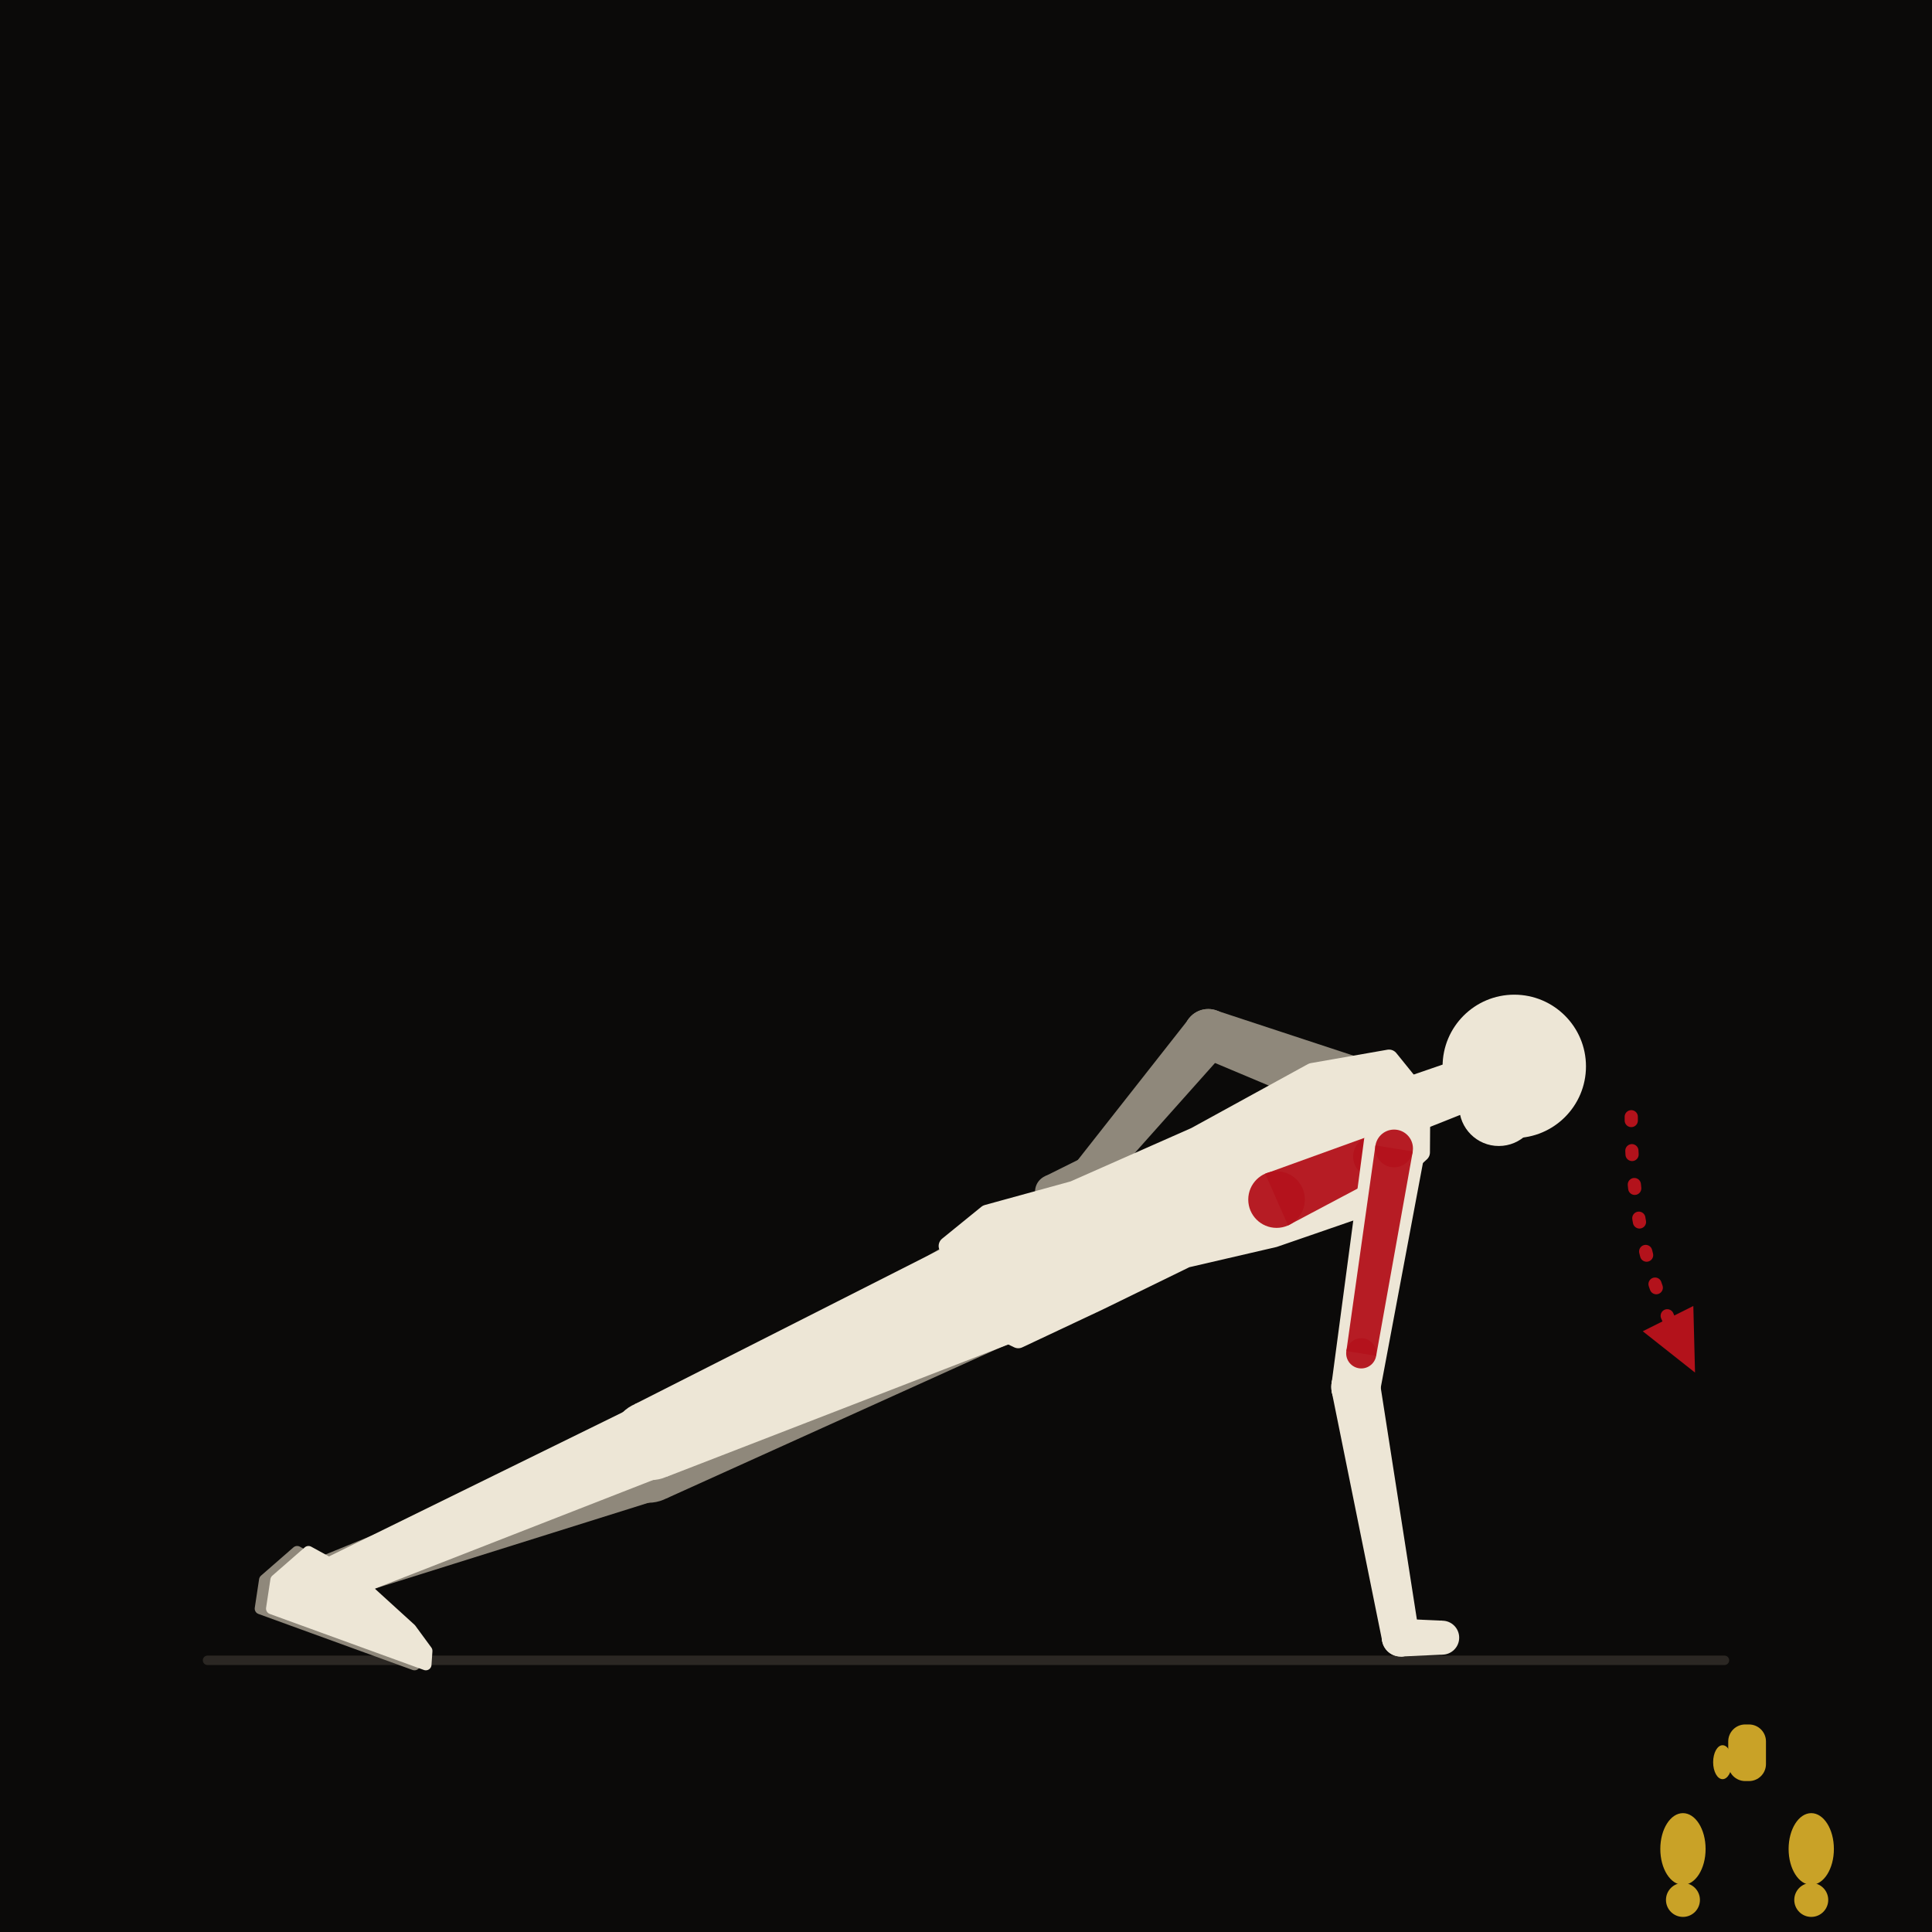
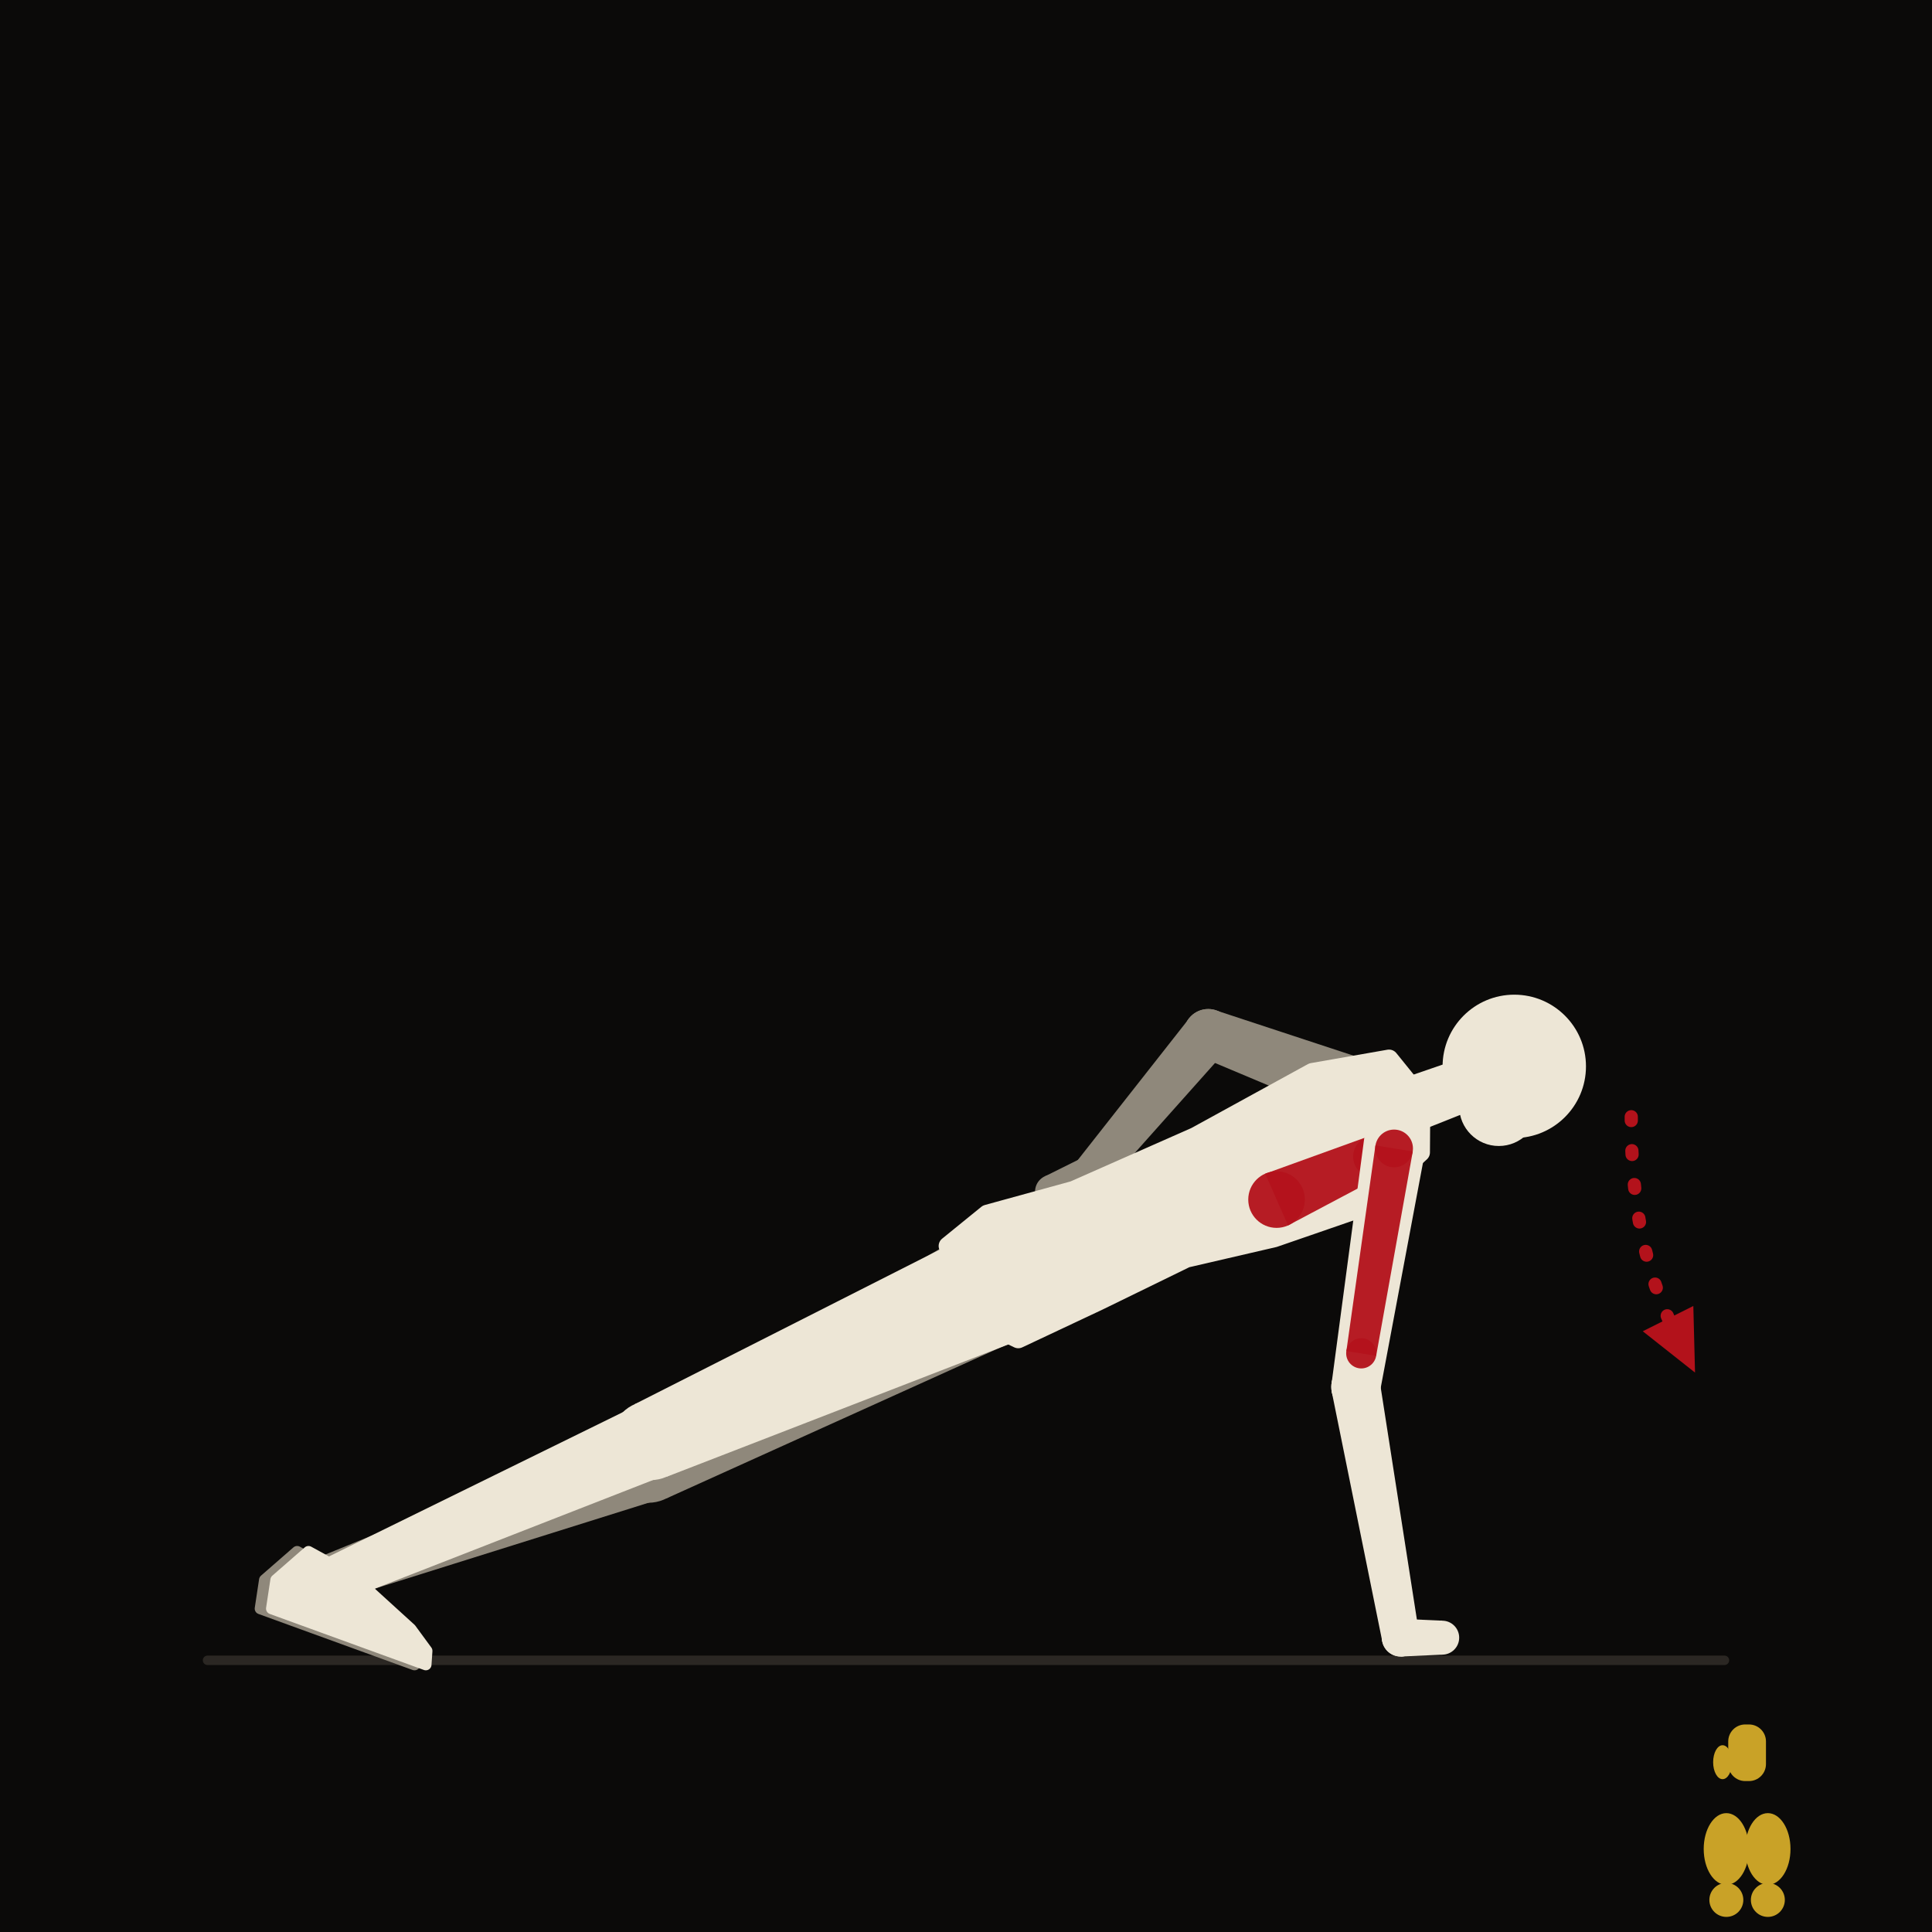
<svg xmlns="http://www.w3.org/2000/svg" width="1024" height="1024" viewBox="0 0 1024 1024">
  <rect width="1024" height="1024" fill="#0B0A09" />
  <line x1="110" y1="880" x2="914" y2="880" stroke="#2B2723" stroke-width="5" stroke-linecap="round" />
  <g transform="translate(116.4,0)">
    <polygon points="624.0,567.1 528.6,535.7 519.5,560.0 612.0,598.9" fill="#8F887B" />
    <circle cx="618.0" cy="583.0" r="17" fill="#8F887B" />
    <circle cx="524.0" cy="547.8" r="13" fill="#8F887B" />
    <polygon points="514.1,539.5 453.7,616.3 469.0,629.1 534.0,556.2" fill="#8F887B" />
    <circle cx="524.0" cy="547.8" r="13" fill="#8F887B" />
    <circle cx="461.4" cy="622.7" r="10" fill="#8F887B" />
    <polygon points="457.3,613.6 437.6,623.4 444.9,639.8 465.4,631.8" fill="#8F887B" />
    <circle cx="461.4" cy="622.7" r="10" fill="#8F887B" />
    <circle cx="441.2" cy="631.6" r="9" fill="#8F887B" />
    <polygon points="390.9,656.6 217.6,756.9 236.8,794.2 419.3,711.7" fill="#8F887B" />
    <circle cx="405.1" cy="684.1" r="31" fill="#8F887B" />
    <circle cx="227.2" cy="775.5" r="21" fill="#8F887B" />
    <polygon points="220.4,756.7 44.4,828.7 52.6,851.3 234.0,794.4" fill="#8F887B" />
    <circle cx="227.2" cy="775.5" r="20" fill="#8F887B" />
    <circle cx="48.5" cy="840.0" r="12" fill="#8F887B" />
    <polygon points="41.1,822.4 64.1,835.0 95.3,863.4 103.8,875.0 103.3,882.3 21.6,852.6 23.9,837.4" fill="#8F887B" stroke="#8F887B" stroke-width="6" stroke-linejoin="round" />
    <path d="M 386.1,660.4 L 406.9,643.5 L 452.7,630.9 L 517.2,602.4 L 579.2,568.4 L 619.8,561.3 L 636.7,582.2 L 636.5,610.8 L 603.5,640.7 L 558.9,656.1 L 512.3,666.9 L 465.8,689.6 L 423.3,709.6 L 397.2,697.1 Z" fill="#EDE6D6" stroke="#EDE6D6" stroke-width="10" stroke-linejoin="round" />
    <polygon points="623.9,604.3 661.1,589.5 651.3,563.2 613.5,576.2" fill="#EDE6D6" />
    <circle cx="618.7" cy="590.2" r="15" fill="#EDE6D6" />
    <circle cx="656.2" cy="576.3" r="14" fill="#EDE6D6" />
    <circle cx="686.2" cy="565.2" r="38" fill="#EDE6D6" />
    <circle cx="678.0" cy="586.4" r="21" fill="#EDE6D6" />
    <polygon points="566.3,649.5 616.3,623.0 607.3,602.9 554.2,622.1" fill="#B3121B" opacity="0.95" />
    <circle cx="560.2" cy="635.8" r="15" fill="#B3121B" opacity="0.95" />
    <circle cx="611.8" cy="613.0" r="11" fill="#B3121B" opacity="0.95" />
    <polygon points="398.5,653.8 219.9,744.3 237.0,782.7 423.7,710.4" fill="#EDE6D6" />
    <circle cx="411.1" cy="682.1" r="31" fill="#EDE6D6" />
    <circle cx="228.4" cy="763.5" r="21" fill="#EDE6D6" />
    <polygon points="220.4,745.2 49.7,829.0 59.3,851.0 236.5,781.8" fill="#EDE6D6" />
    <circle cx="228.4" cy="763.5" r="20" fill="#EDE6D6" />
    <circle cx="54.5" cy="840.0" r="12" fill="#EDE6D6" />
    <polygon points="47.1,822.4 70.1,835.0 101.3,863.4 109.8,875.0 109.3,882.3 27.6,852.6 29.9,837.4" fill="#EDE6D6" stroke="#EDE6D6" stroke-width="6" stroke-linejoin="round" />
    <polygon points="609.2,584.3 589.4,733.0 615.1,737.2 642.8,589.7" fill="#EDE6D6" />
    <circle cx="626.0" cy="587.0" r="17" fill="#EDE6D6" />
    <circle cx="602.2" cy="735.1" r="13" fill="#EDE6D6" />
    <polygon points="589.4,737.4 616.2,869.8 635.8,866.2 615.0,732.8" fill="#EDE6D6" />
    <circle cx="602.2" cy="735.1" r="13" fill="#EDE6D6" />
    <circle cx="626.0" cy="868.0" r="10" fill="#EDE6D6" />
    <polygon points="626.0,878.0 648.0,877.0 648.0,859.0 626.0,858.0" fill="#EDE6D6" />
    <circle cx="626.0" cy="868.0" r="10" fill="#EDE6D6" />
    <circle cx="648.0" cy="868.0" r="9" fill="#EDE6D6" />
    <polygon points="612.6,607.1 597.2,716.1 613.0,718.6 632.4,610.3" fill="#B3121B" opacity="0.95" />
    <circle cx="622.5" cy="608.7" r="10" fill="#B3121B" opacity="0.95" />
    <circle cx="605.1" cy="717.3" r="8" fill="#B3121B" opacity="0.95" />
    <path d="M 748.2,591.9 Q 747.7,658.8 771.3,706.1" fill="none" stroke="#B3121B" stroke-width="7" stroke-linecap="round" stroke-dasharray="2 16" />
    <polygon points="782.0,727.5 754.3,705.6 781.1,692.2" fill="#B3121B" />
  </g>
  <rect x="916" y="914" width="20" height="30" rx="9" fill="#C9A227" />
  <ellipse cx="913" cy="934" rx="5" ry="9" fill="#C9A227" />
-   <ellipse cx="892" cy="980" rx="12" ry="19" fill="#C9A227" />
-   <ellipse cx="892" cy="1007" rx="9" ry="9" fill="#C9A227" />
-   <ellipse cx="960" cy="980" rx="12" ry="19" fill="#C9A227" />
-   <ellipse cx="960" cy="1007" rx="9" ry="9" fill="#C9A227" />
+   <ellipse cx="915" cy="980" rx="12" ry="19" fill="#C9A227" />
+   <ellipse cx="915" cy="1007" rx="9" ry="9" fill="#C9A227" />
+   <ellipse cx="937" cy="980" rx="12" ry="19" fill="#C9A227" />
+   <ellipse cx="937" cy="1007" rx="9" ry="9" fill="#C9A227" />
</svg>
